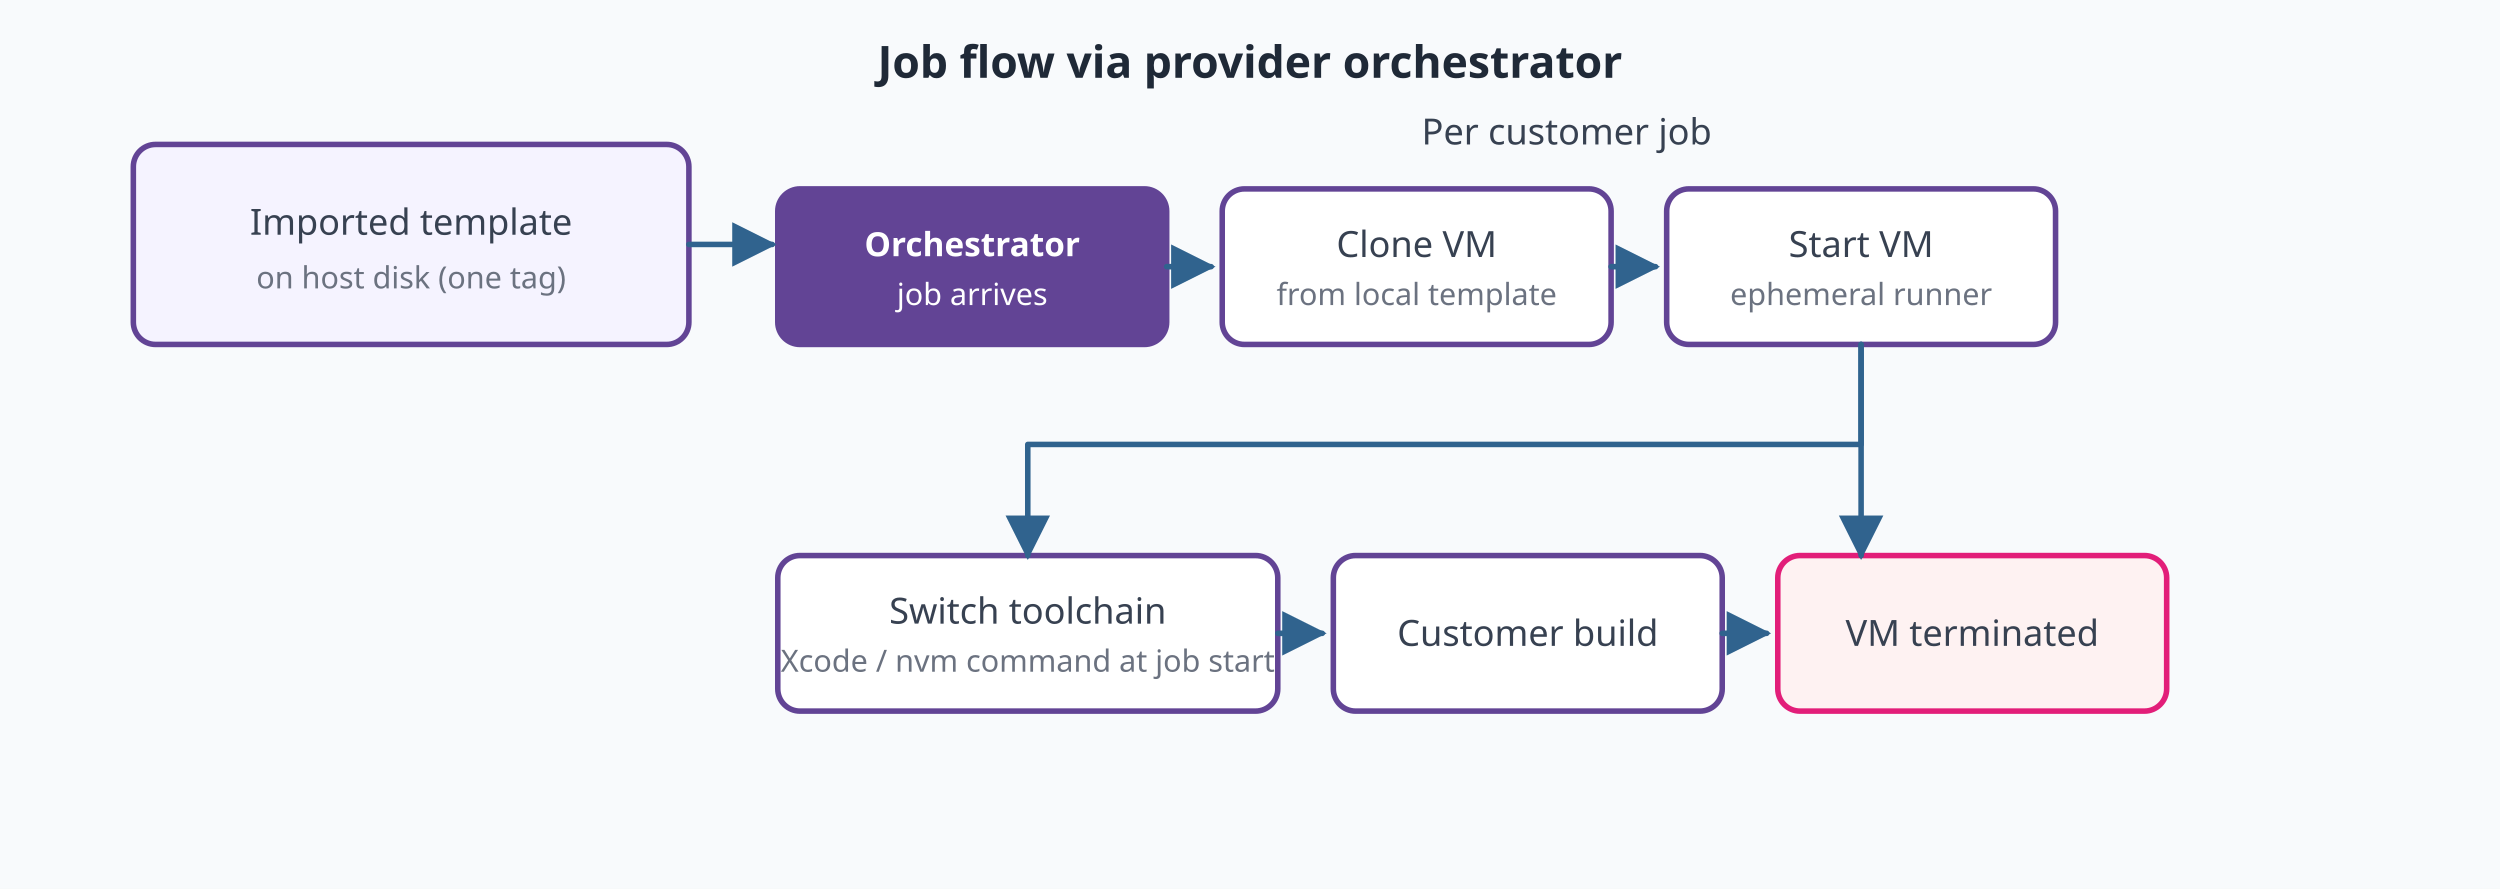
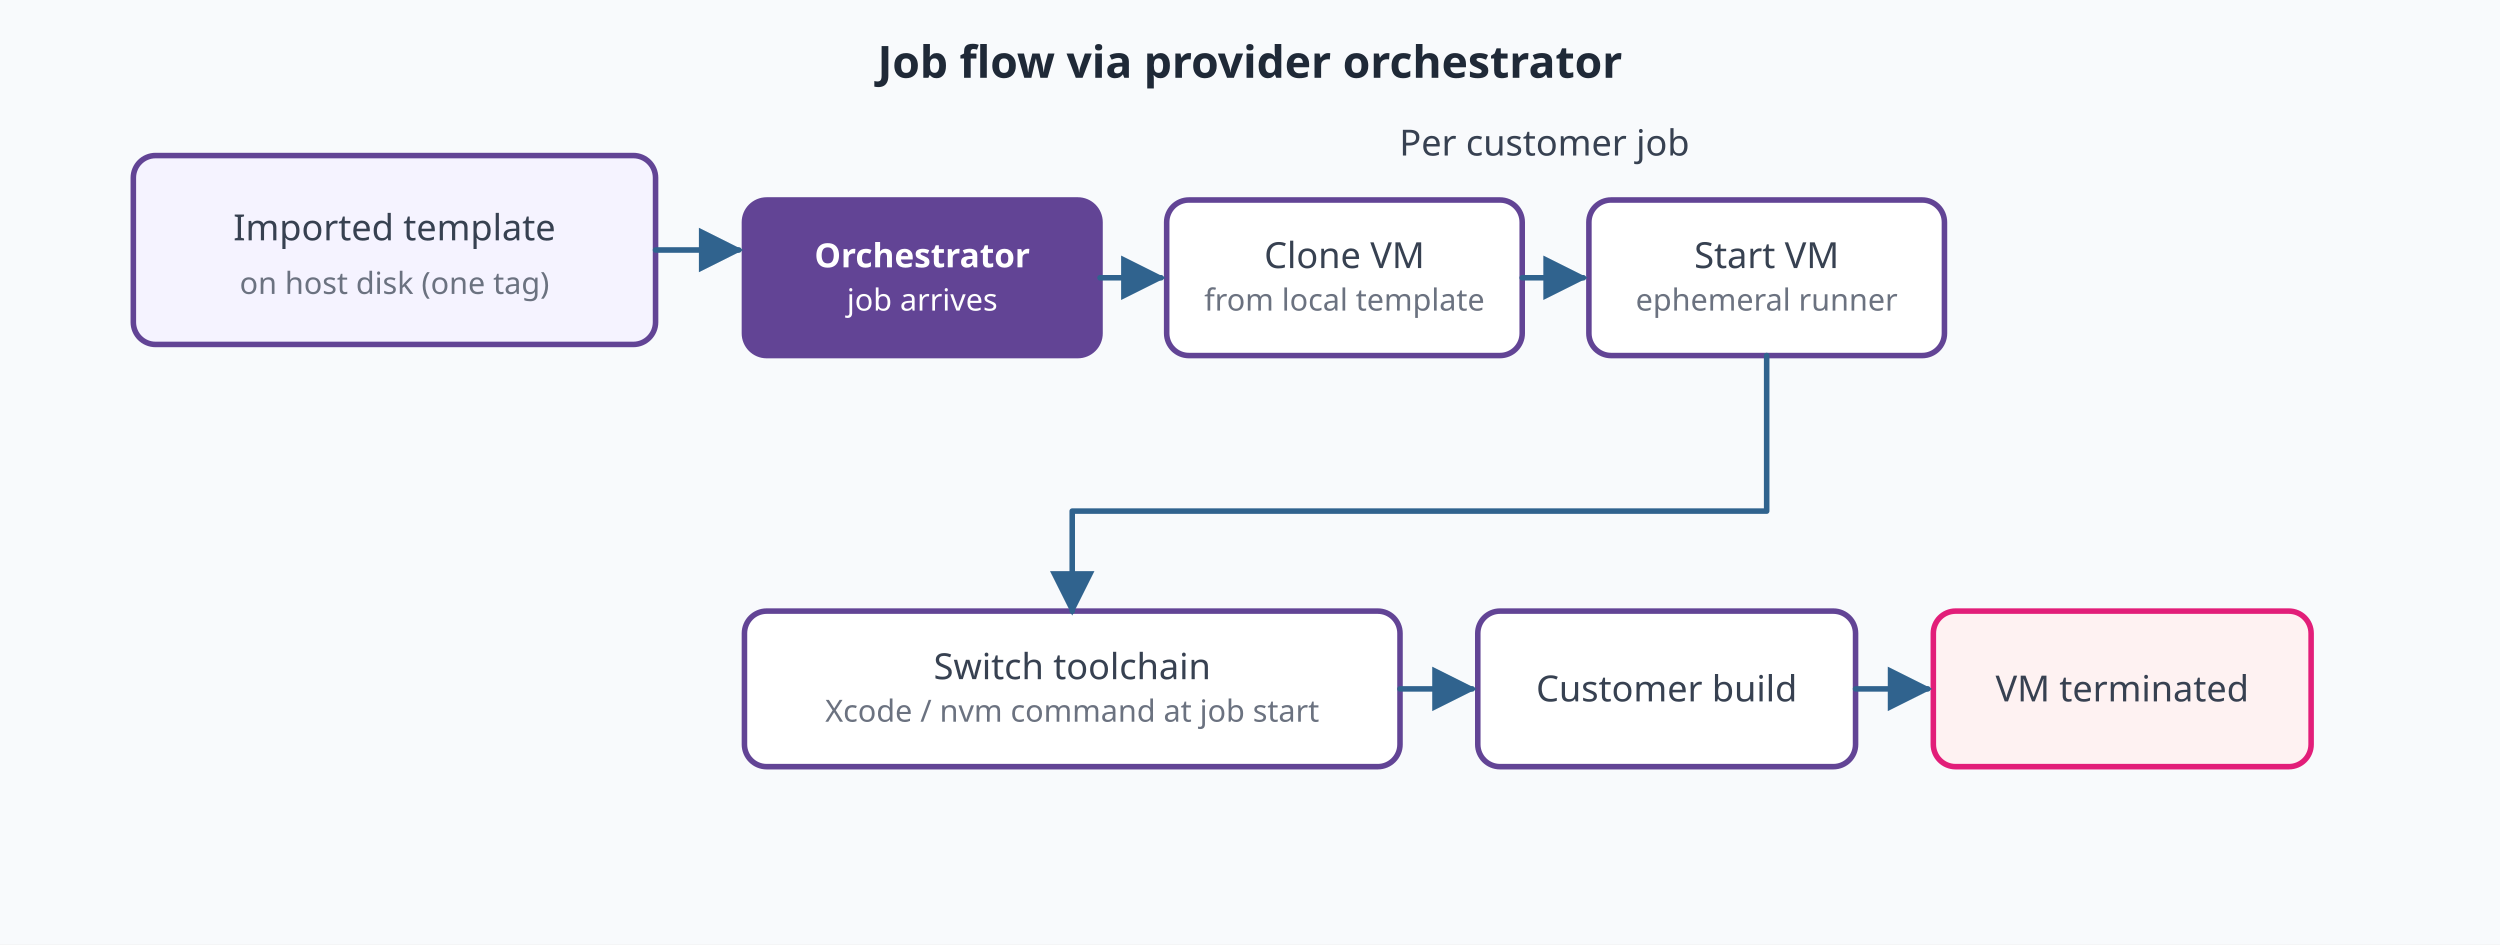
- <svg xmlns="http://www.w3.org/2000/svg" viewBox="0 0 900 320" role="img" aria-label="Orchestrator clones imported template, job switches toolchain version, VM terminated">
+ <svg xmlns="http://www.w3.org/2000/svg" viewBox="0 0 900 340" role="img" aria-label="Orchestrator clones imported template, job switches toolchain version, VM terminated">
  <defs>
    <marker id="arrow" viewBox="0 0 10 10" refX="9" refY="5" markerWidth="8" markerHeight="8" orient="auto">
      <path d="M0,0 L10,5 L0,10 Z" fill="#30638E" />
    </marker>
    <style>
      .title { font: 600 16px system-ui, sans-serif; fill: #1f2937; }
      .section { font: 13px system-ui, sans-serif; fill: #374151; }
      .label { font: 13px system-ui, sans-serif; fill: #374151; }
      .small { font: 11px system-ui, sans-serif; fill: #6b7280; }
      .step { fill: #ffffff; stroke: #624495; stroke-width: 2; }
      .orchestrator { fill: #624495; stroke: #624495; stroke-width: 2; }
      .orch-text { font: 600 12px system-ui, sans-serif; fill: #ffffff; }
      .orch-sub { font: 11px system-ui, sans-serif; fill: #ffffff; }
      .base { fill: #f5f3ff; stroke: #624495; stroke-width: 2; }
      .end { fill: #fef2f2; stroke: #e21e79; stroke-width: 2; }
      .connector { fill: none; stroke: #30638E; stroke-width: 2; stroke-linecap: round; stroke-linejoin: round; }
    </style>
  </defs>
-   <rect width="900" height="320" fill="#f8fafc" />
+   <rect width="900" height="340" fill="#f8fafc" />
  <text x="450" y="28" text-anchor="middle" class="title">Job flow via provider orchestrator</text>
-   <rect x="48" y="52" width="200" height="72" rx="8" class="base" />
-   <text x="148" y="80" text-anchor="middle" dominant-baseline="middle" class="label">Imported template</text>
-   <text x="148" y="100" text-anchor="middle" dominant-baseline="middle" class="small">on host disk (one tag)</text>
-   <text x="564" y="52" text-anchor="middle" class="section">Per customer job</text>
-   <rect x="280" y="68" width="140" height="56" rx="8" class="orchestrator" />
-   <text x="350" y="88" text-anchor="middle" dominant-baseline="middle" class="orch-text">Orchestrator</text>
-   <text x="350" y="106" text-anchor="middle" dominant-baseline="middle" class="orch-sub">job arrives</text>
-   <rect x="440" y="68" width="140" height="56" rx="8" class="step" />
-   <text x="510" y="88" text-anchor="middle" dominant-baseline="middle" class="label">Clone VM</text>
-   <text x="510" y="106" text-anchor="middle" dominant-baseline="middle" class="small">from local template</text>
-   <rect x="600" y="68" width="140" height="56" rx="8" class="step" />
-   <text x="670" y="88" text-anchor="middle" dominant-baseline="middle" class="label">Start VM</text>
-   <text x="670" y="106" text-anchor="middle" dominant-baseline="middle" class="small">ephemeral runner</text>
-   <line x1="420" y1="96" x2="436" y2="96" class="connector" marker-end="url(#arrow)" />
-   <line x1="580" y1="96" x2="596" y2="96" class="connector" marker-end="url(#arrow)" />
-   <path d="M 248 88 H 278" class="connector" marker-end="url(#arrow)" />
-   <rect x="280" y="200" width="180" height="56" rx="8" class="step" />
-   <text x="370" y="220" text-anchor="middle" dominant-baseline="middle" class="label">Switch toolchain</text>
-   <text x="370" y="238" text-anchor="middle" dominant-baseline="middle" class="small">Xcode / nvm command at job start</text>
-   <rect x="480" y="200" width="140" height="56" rx="8" class="step" />
-   <text x="550" y="228" text-anchor="middle" dominant-baseline="middle" class="label">Customer build</text>
-   <rect x="640" y="200" width="140" height="56" rx="8" class="end" />
-   <text x="710" y="228" text-anchor="middle" dominant-baseline="middle" class="label">VM terminated</text>
-   <line x1="460" y1="228" x2="476" y2="228" class="connector" marker-end="url(#arrow)" />
-   <line x1="620" y1="228" x2="636" y2="228" class="connector" marker-end="url(#arrow)" />
-   <line x1="670" y1="124" x2="670" y2="200" class="connector" marker-end="url(#arrow)" />
-   <path d="M 670 124 V 160 H 370 V 200" class="connector" marker-end="url(#arrow)" />
+   <rect x="48" y="56" width="188" height="68" rx="8" class="base" />
+   <text x="142" y="82" text-anchor="middle" dominant-baseline="middle" class="label">Imported template</text>
+   <text x="142" y="102" text-anchor="middle" dominant-baseline="middle" class="small">on host disk (one tag)</text>
+   <text x="556" y="56" text-anchor="middle" class="section">Per customer job</text>
+   <rect x="268" y="72" width="128" height="56" rx="8" class="orchestrator" />
+   <text x="332" y="92" text-anchor="middle" dominant-baseline="middle" class="orch-text">Orchestrator</text>
+   <text x="332" y="108" text-anchor="middle" dominant-baseline="middle" class="orch-sub">job arrives</text>
+   <rect x="420" y="72" width="128" height="56" rx="8" class="step" />
+   <text x="484" y="92" text-anchor="middle" dominant-baseline="middle" class="label">Clone VM</text>
+   <text x="484" y="108" text-anchor="middle" dominant-baseline="middle" class="small">from local template</text>
+   <rect x="572" y="72" width="128" height="56" rx="8" class="step" />
+   <text x="636" y="92" text-anchor="middle" dominant-baseline="middle" class="label">Start VM</text>
+   <text x="636" y="108" text-anchor="middle" dominant-baseline="middle" class="small">ephemeral runner</text>
+   <line x1="396" y1="100" x2="418" y2="100" class="connector" marker-end="url(#arrow)" />
+   <line x1="548" y1="100" x2="570" y2="100" class="connector" marker-end="url(#arrow)" />
+   <path d="M 236 90 H 266" class="connector" marker-end="url(#arrow)" />
+   <rect x="268" y="220" width="236" height="56" rx="8" class="step" />
+   <text x="386" y="240" text-anchor="middle" dominant-baseline="middle" class="label">Switch toolchain</text>
+   <text x="386" y="256" text-anchor="middle" dominant-baseline="middle" class="small">Xcode / nvm command at job start</text>
+   <rect x="532" y="220" width="136" height="56" rx="8" class="step" />
+   <text x="600" y="248" text-anchor="middle" dominant-baseline="middle" class="label">Customer build</text>
+   <rect x="696" y="220" width="136" height="56" rx="8" class="end" />
+   <text x="764" y="248" text-anchor="middle" dominant-baseline="middle" class="label">VM terminated</text>
+   <line x1="504" y1="248" x2="530" y2="248" class="connector" marker-end="url(#arrow)" />
+   <line x1="668" y1="248" x2="694" y2="248" class="connector" marker-end="url(#arrow)" />
+   <path d="M 636 128 V 184 H 386 V 220" class="connector" marker-end="url(#arrow)" />
</svg>
